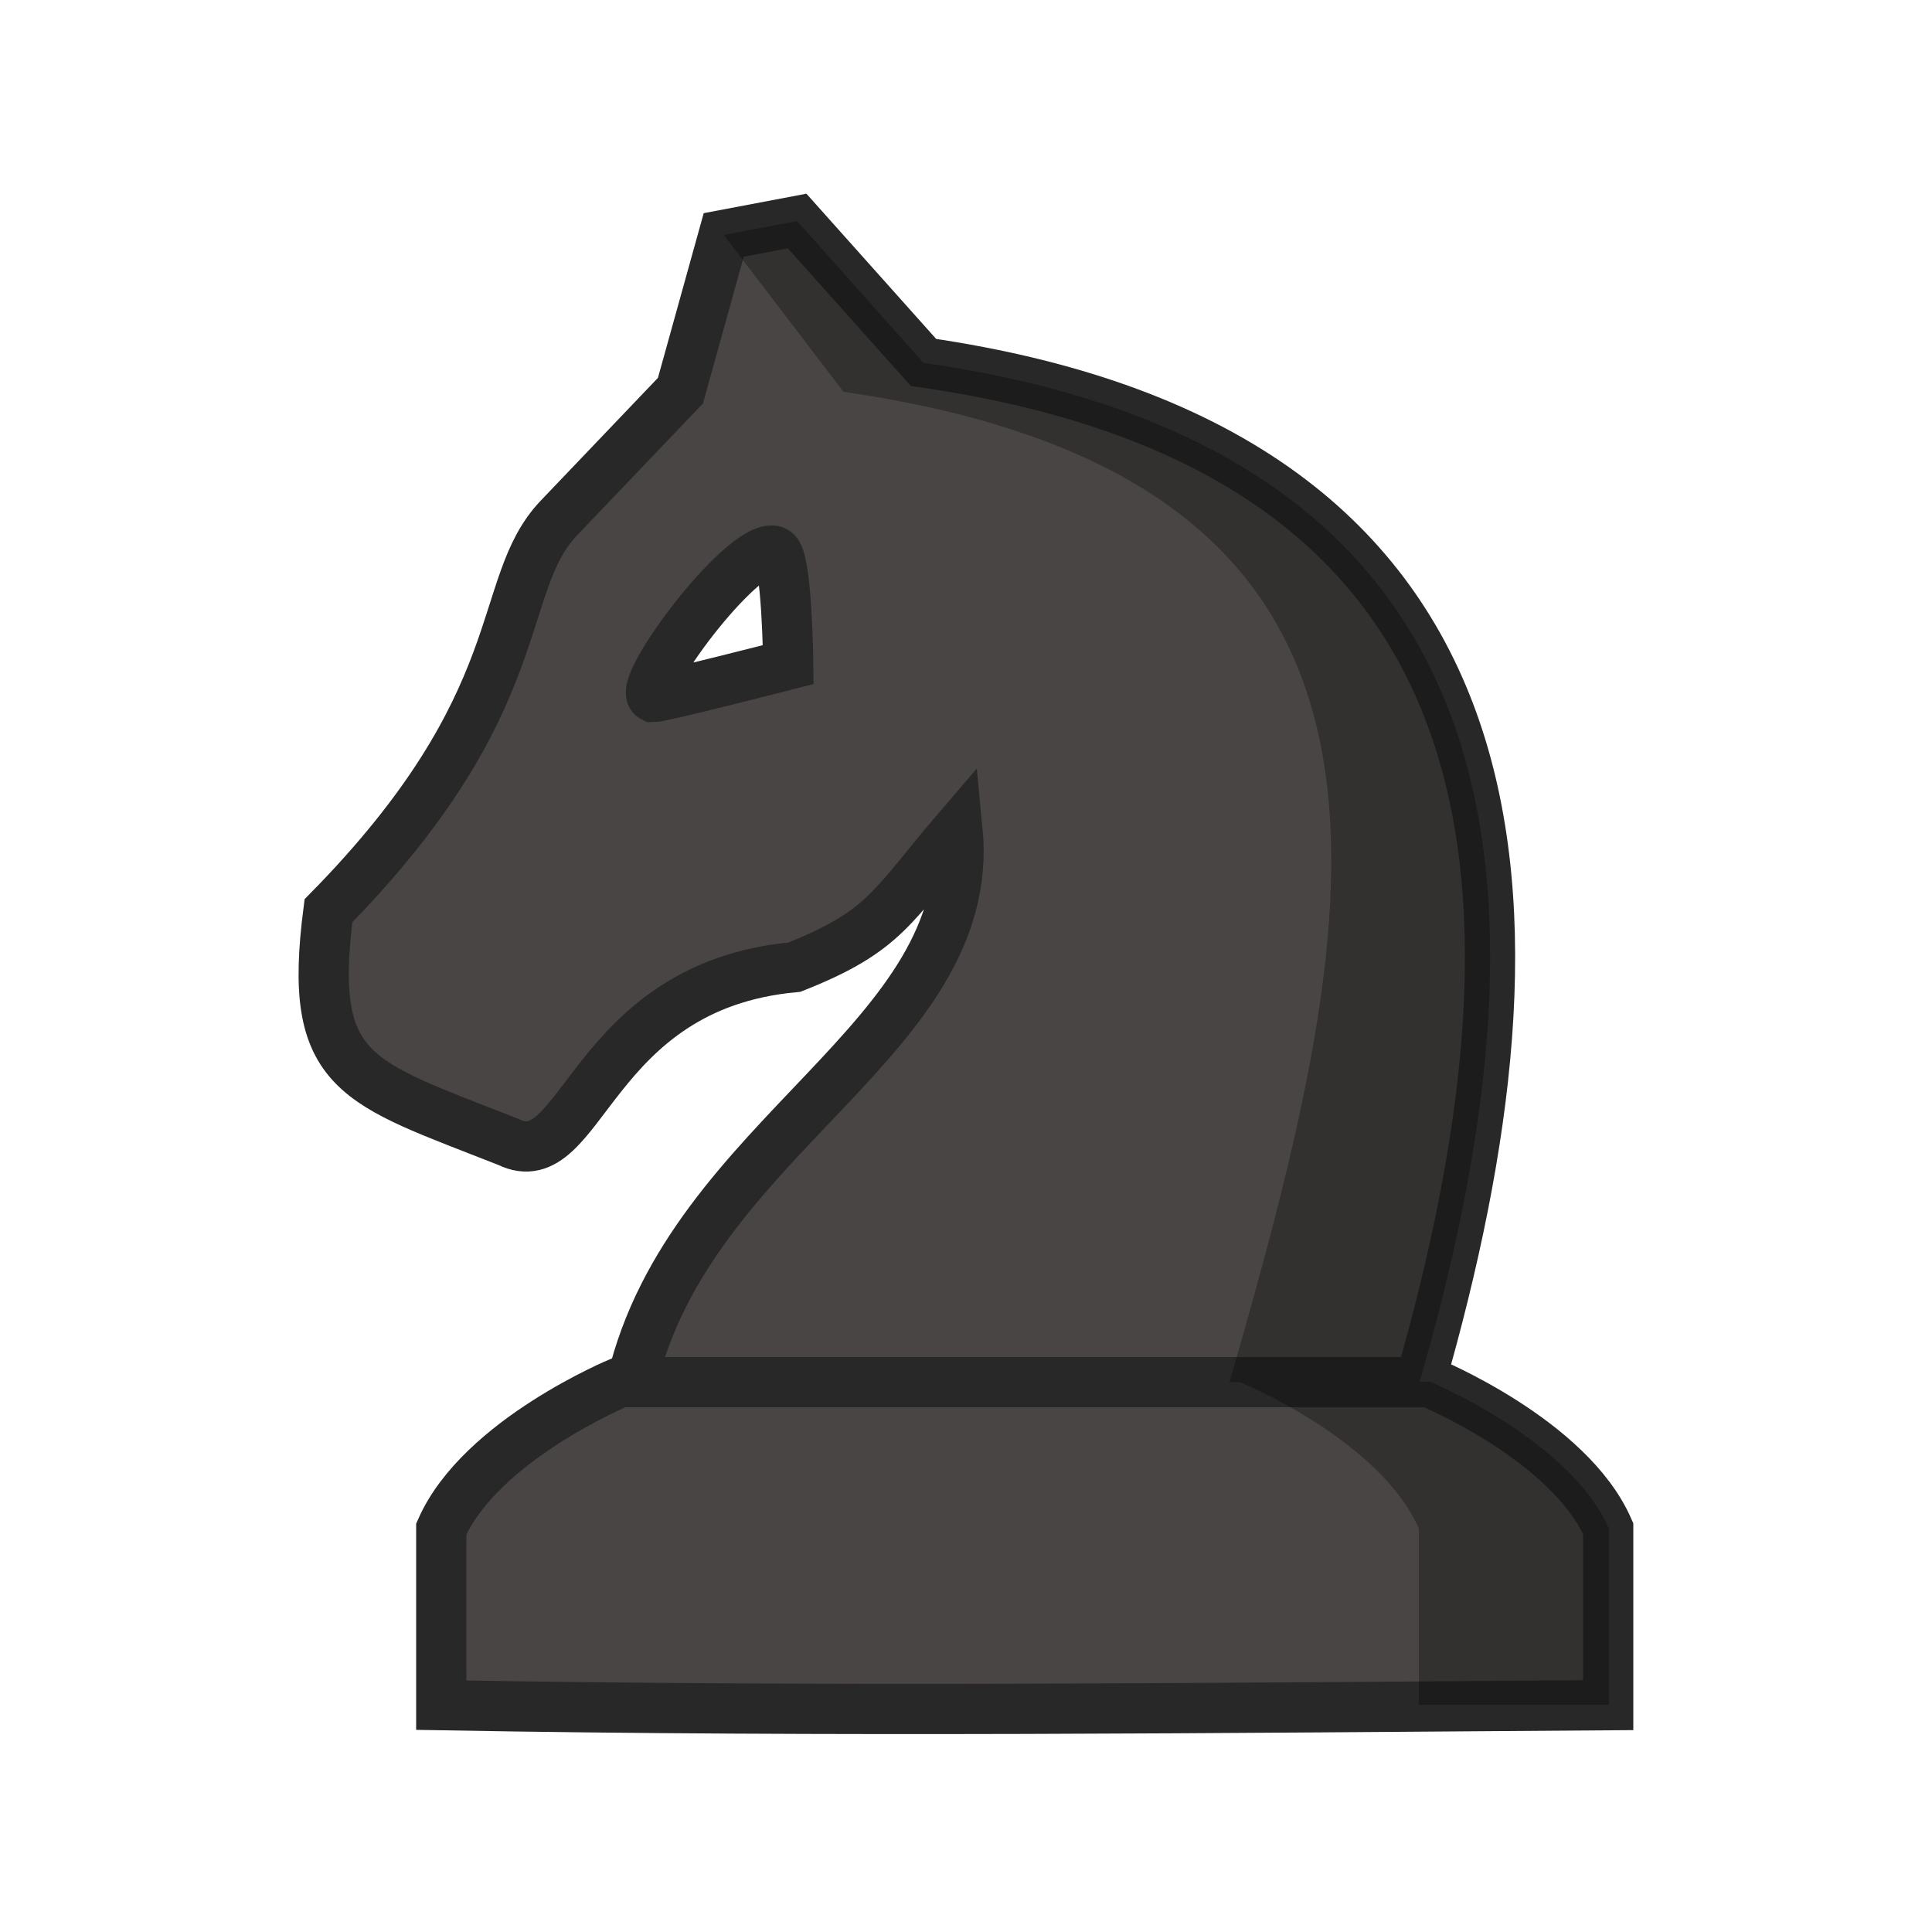
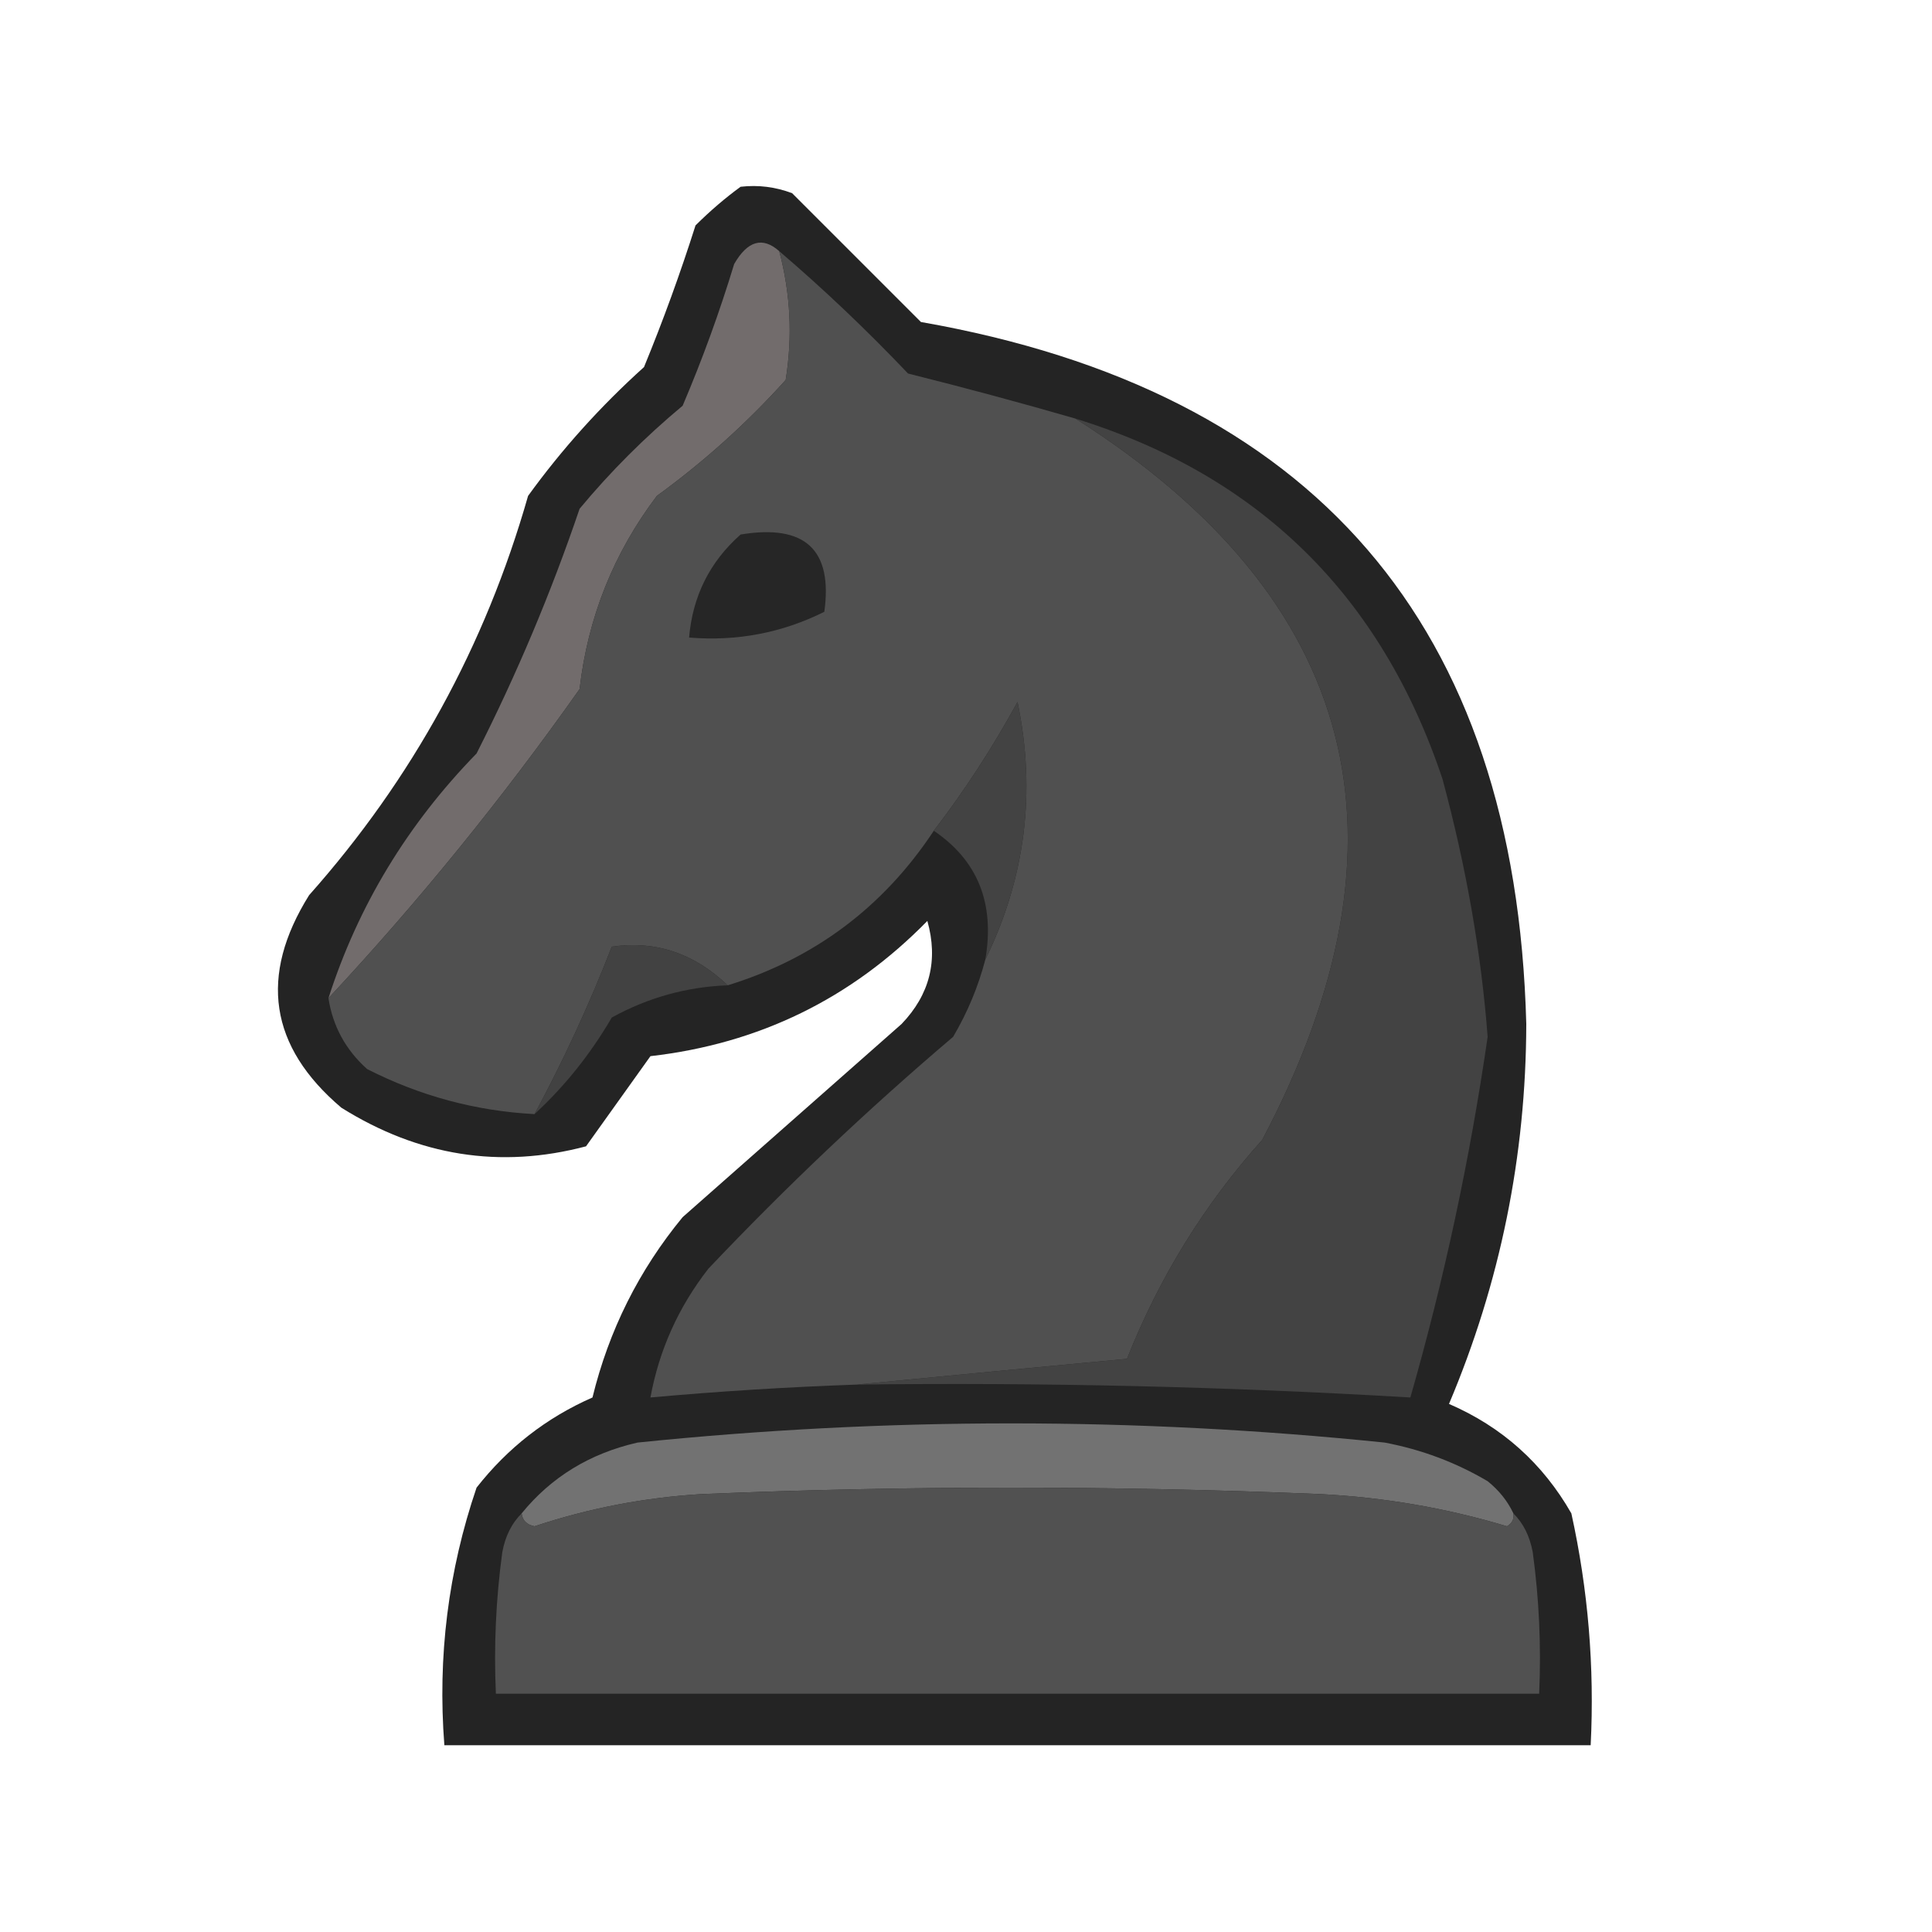
- <svg xmlns="http://www.w3.org/2000/svg" fill-rule="evenodd" clip-rule="evenodd" image-rendering="optimizeQuality" shape-rendering="geometricPrecision" text-rendering="geometricPrecision" viewBox="0 0 50 50">
-   <path fill="#484544" stroke="#282828" stroke-width="1.3" d="m20.63 5.72-1.9.36-1.12 4.03-3.15 3.3c-1.67 1.76-.62 4.73-5.96 10.16-.55 4.26.7 4.42 4.65 5.98 1.93.95 2.08-4.03 7.41-4.52 2.37-.94 2.52-1.58 4.22-3.56.53 5.44-6.92 7.9-8.43 14.3h20.4C40.26 23.55 39.97 11.7 23.9 9.38zM20 14.25a.1.1 0 0 1 .07.03c.3.14.33 2.92.33 2.92s-3.27.84-3.5.84c-.47-.23 2.24-3.87 3.1-3.79zm-3.95 21.52s-3.61 1.49-4.63 3.8v4.56c10.07.18 20.13.07 30.2 0v-4.57c-1.01-2.3-4.63-3.79-4.63-3.79z" />
-   <path d="m20.63 5.72-1.9.36 3.1 4.06c16.07 2.32 13.51 13.41 9.99 25.63h.27s3.62 1.48 4.63 3.79v4.56s4.79-.01 0 0h4.92v-4.56c-1.01-2.3-4.63-3.8-4.63-3.8h-.27c3.53-12.2 3.24-24.06-12.84-26.37z" opacity=".3" />
+ <svg xmlns="http://www.w3.org/2000/svg" version="1.1" width="150px" height="150px" style="shape-rendering:geometricPrecision; text-rendering:geometricPrecision; image-rendering:optimizeQuality; fill-rule:evenodd; clip-rule:evenodd">
+   <g>
+     <path style="opacity:1" fill="#242424" d="M 57.5,14.5 C 58.873,14.343 60.207,14.51 61.5,15C 64.833,18.333 68.167,21.667 71.5,25C 102.017,30.351 117.684,48.517 118.5,79.5C 118.477,89.755 116.477,99.589 112.5,109C 116.612,110.779 119.778,113.612 122,117.5C 123.304,123.423 123.804,129.423 123.5,135.5C 93.833,135.5 64.167,135.5 34.5,135.5C 33.965,128.627 34.799,121.96 37,115.5C 39.428,112.402 42.428,110.069 46,108.5C 47.274,103.286 49.607,98.619 53,94.5C 58.667,89.5 64.333,84.5 70,79.5C 72.19,77.217 72.857,74.55 72,71.5C 66.096,77.535 58.93,81.035 50.5,82C 48.833,84.333 47.167,86.667 45.5,89C 38.843,90.762 32.509,89.762 26.5,86C 20.918,81.261 20.085,75.761 24,69.5C 32.01,60.483 37.676,50.15 41,38.5C 43.63,34.868 46.63,31.535 50,28.5C 51.487,24.884 52.82,21.217 54,17.5C 55.145,16.364 56.312,15.364 57.5,14.5 Z" />
+   </g>
+   <g>
+     <path style="opacity:1" fill="#726c6c" d="M 60.5,19.5 C 61.376,22.799 61.543,26.132 61,29.5C 57.991,32.842 54.657,35.842 51,38.5C 47.642,42.939 45.642,47.939 45,53.5C 39.015,61.979 32.515,69.979 25.5,77.5C 27.797,70.341 31.63,64.007 37,58.5C 40.12,52.352 42.786,46.019 45,39.5C 47.387,36.623 50.054,33.956 53,31.5C 54.53,27.91 55.864,24.243 57,20.5C 58.041,18.689 59.207,18.355 60.5,19.5 Z" />
+   </g>
+   <g>
+     <path style="opacity:1" fill="#505050" d="M 60.5,19.5 C 63.964,22.462 67.297,25.629 70.5,29C 74.974,30.12 79.307,31.287 83.5,32.5C 105.496,46.478 110.33,65.145 98,88.5C 93.509,93.504 90.009,99.171 87.5,105.5C 80.345,106.167 73.345,106.833 66.5,107.5C 61.155,107.687 55.822,108.02 50.5,108.5C 51.176,104.813 52.676,101.48 55,98.5C 61.031,92.135 67.364,86.135 74,80.5C 75.122,78.593 75.955,76.593 76.5,74.5C 79.615,68.141 80.448,61.474 79,54.5C 77.072,58.032 74.905,61.366 72.5,64.5C 68.583,70.421 63.249,74.421 56.5,76.5C 53.878,74.005 50.878,73.005 47.5,73.5C 45.745,78.005 43.745,82.339 41.5,86.5C 36.933,86.256 32.599,85.09 28.5,83C 26.84,81.512 25.84,79.679 25.5,77.5C 32.515,69.979 39.015,61.979 45,53.5C 45.642,47.939 47.642,42.939 51,38.5C 54.657,35.842 57.991,32.842 61,29.5C 61.543,26.132 61.376,22.799 60.5,19.5 Z" />
+   </g>
+   <g>
+     <path style="opacity:1" fill="#434343" d="M 83.5,32.5 C 97.746,36.911 107.245,46.245 112,60.5C 113.841,67.336 115.008,74.002 115.5,80.5C 114.128,89.984 112.128,99.318 109.5,108.5C 95.184,107.653 80.851,107.32 66.5,107.5C 73.345,106.833 80.345,106.167 87.5,105.5C 90.009,99.171 93.509,93.504 98,88.5C 110.33,65.145 105.496,46.478 83.5,32.5 Z" />
+   </g>
+   <g>
+     <path style="opacity:1" fill="#262626" d="M 57.5,41.5 C 62.501,40.671 64.668,42.671 64,47.5C 60.715,49.137 57.215,49.804 53.5,49.5C 53.776,46.281 55.109,43.615 57.5,41.5 Z" />
+   </g>
+   <g>
+     <path style="opacity:1" fill="#434343" d="M 76.5,74.5 C 77.251,70.146 75.918,66.813 72.5,64.5C 74.905,61.366 77.072,58.032 79,54.5C 80.448,61.474 79.615,68.141 76.5,74.5 Z" />
+   </g>
+   <g>
+     <path style="opacity:1" fill="#424242" d="M 56.5,76.5 C 53.312,76.618 50.312,77.451 47.5,79C 45.841,81.844 43.841,84.344 41.5,86.5C 43.745,82.339 45.745,78.005 47.5,73.5C 50.878,73.005 53.878,74.005 56.5,76.5 Z" />
+   </g>
+   <g>
+     <path style="opacity:1" fill="#727272" d="M 117.5,117.5 C 117.565,117.938 117.399,118.272 117,118.5C 112.308,117.087 107.474,116.254 102.5,116C 86.5,115.333 70.5,115.333 54.5,116C 50.045,116.264 45.712,117.098 41.5,118.5C 40.893,118.376 40.56,118.043 40.5,117.5C 42.8,114.676 45.8,112.843 49.5,112C 68.83,110.015 88.164,110.015 107.5,112C 110.361,112.54 113.028,113.54 115.5,115C 116.381,115.708 117.047,116.542 117.5,117.5 Z" />
+   </g>
+   <g>
+     <path style="opacity:1" fill="#515151" d="M 117.5,117.5 C 118.268,118.263 118.768,119.263 119,120.5C 119.499,124.152 119.665,127.818 119.5,131.5C 92.5,131.5 65.5,131.5 38.5,131.5C 38.335,127.818 38.501,124.152 39,120.5C 39.232,119.263 39.732,118.263 40.5,117.5C 40.56,118.043 40.893,118.376 41.5,118.5C 45.712,117.098 50.045,116.264 54.5,116C 70.5,115.333 86.5,115.333 102.5,116C 107.474,116.254 112.308,117.087 117,118.5C 117.399,118.272 117.565,117.938 117.5,117.5 Z" />
+   </g>
</svg>
